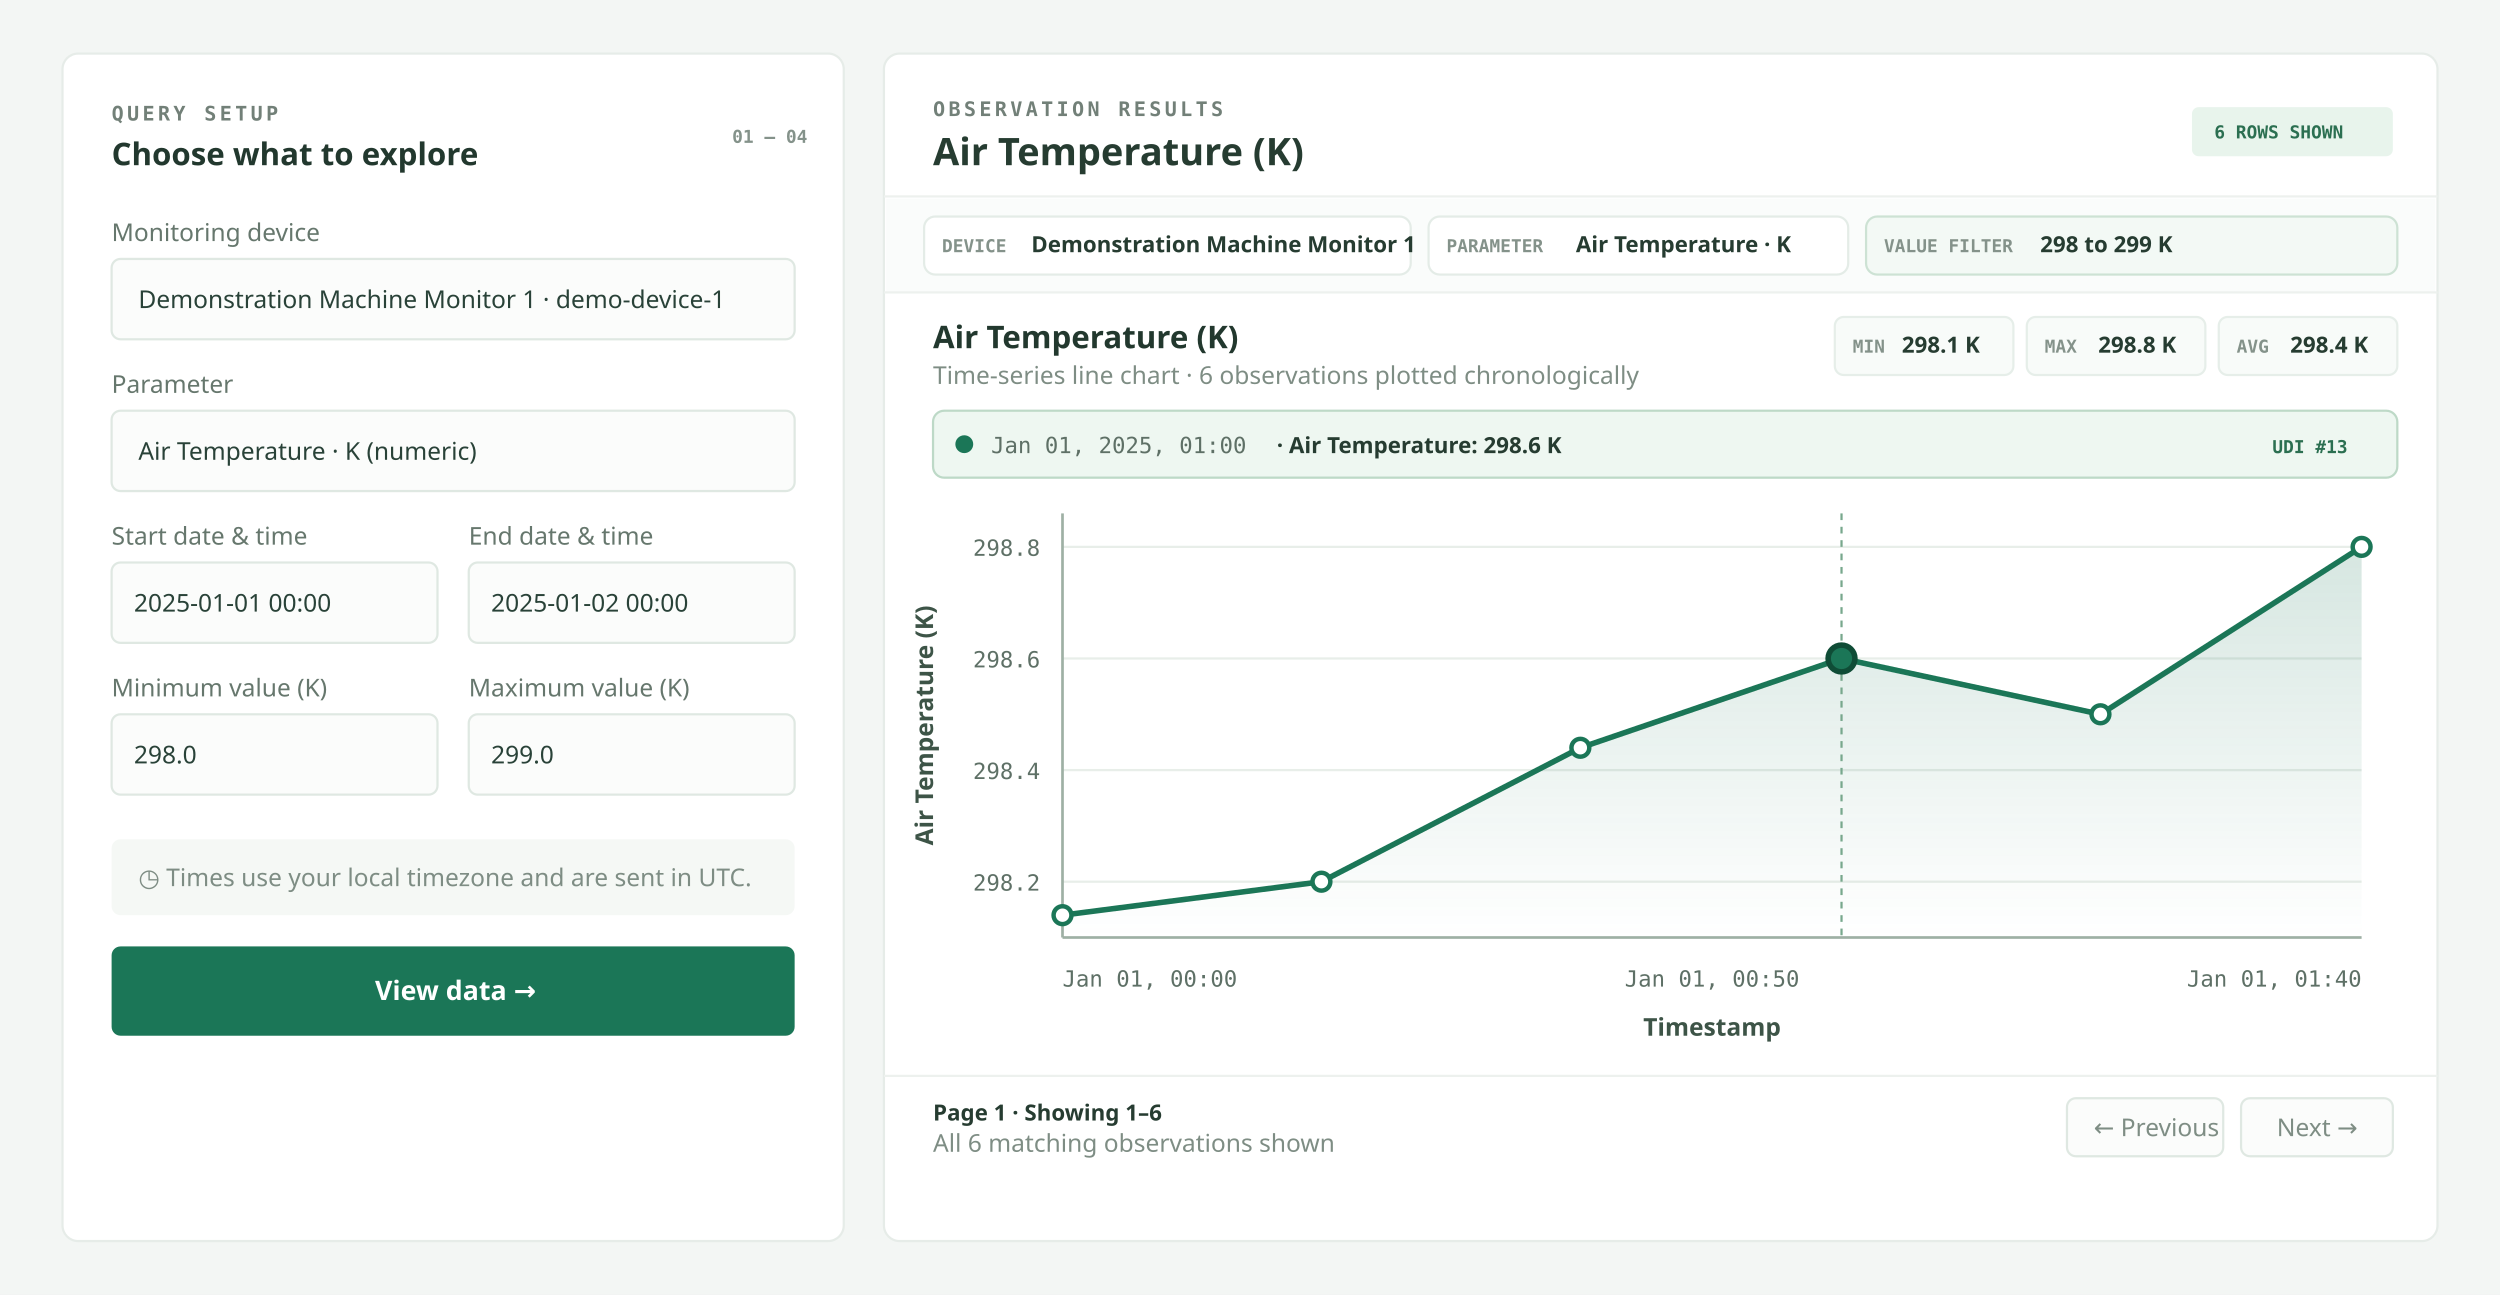
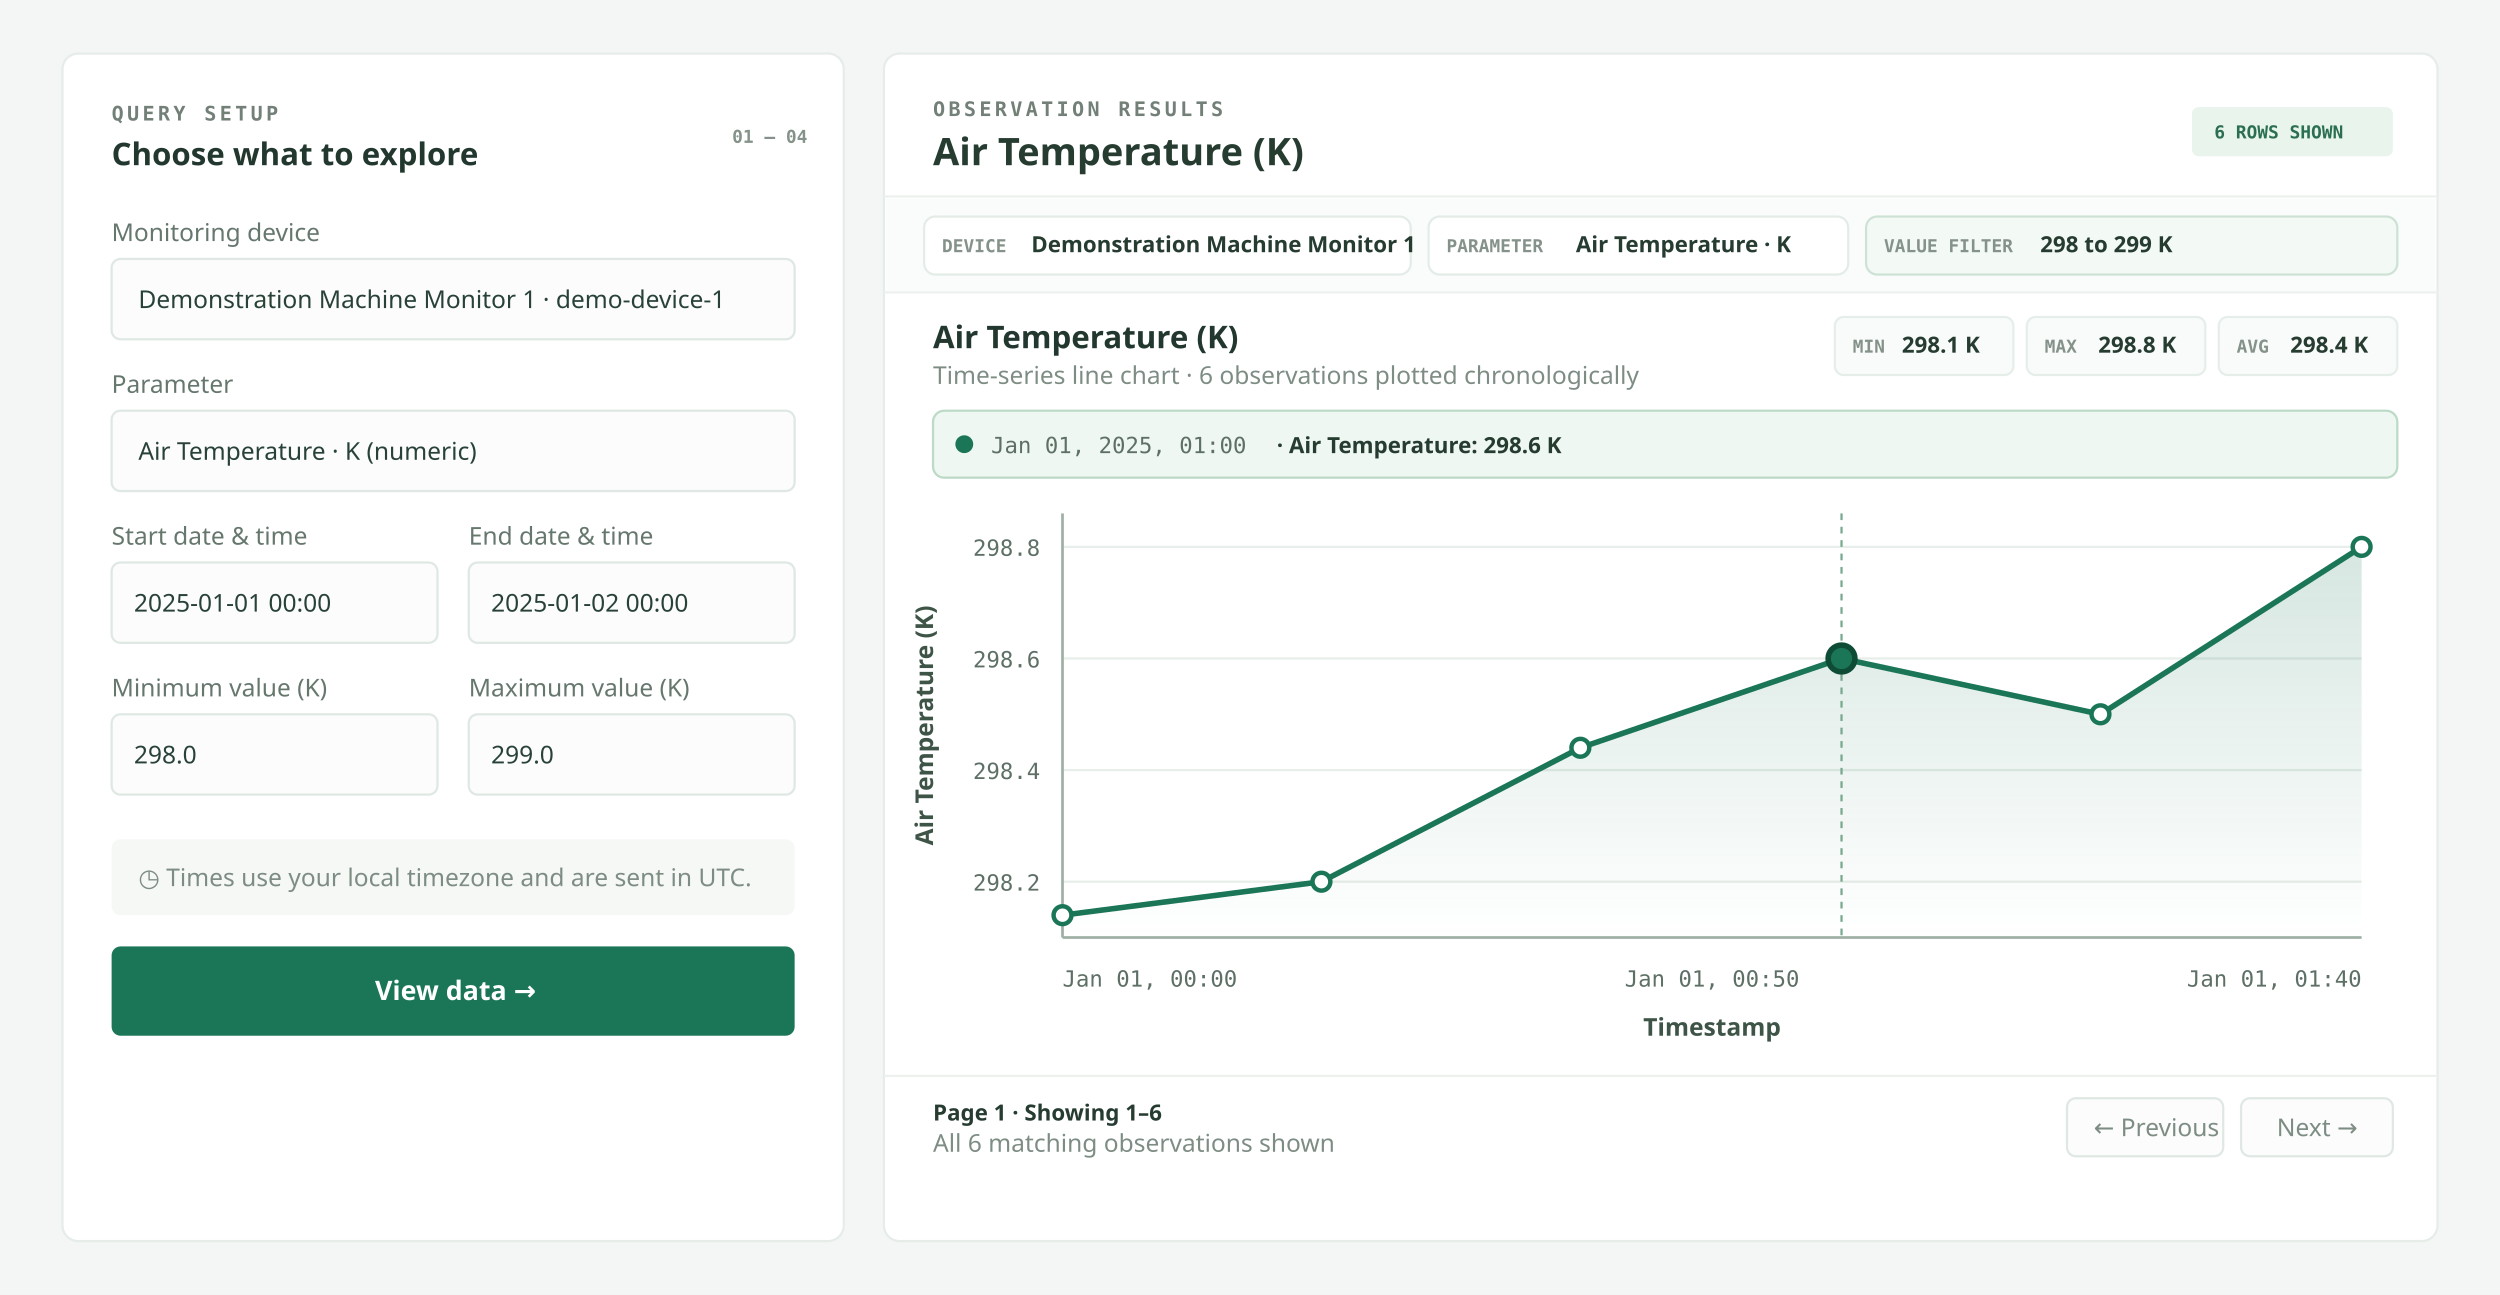
<svg xmlns="http://www.w3.org/2000/svg" viewBox="0 0 1120 580" width="1120" height="580" role="img" aria-label="Sensor Data Explorer numeric time-series line chart screenshot">
  <defs>
    <linearGradient id="chartArea" x1="0" x2="0" y1="0" y2="1">
      <stop offset="0%" stop-color="#1b7657" stop-opacity="0.18" />
      <stop offset="100%" stop-color="#1b7657" stop-opacity="0.0" />
    </linearGradient>
    <style>
      .bg { fill: #f3f6f4; }
      .card { fill: #ffffff; stroke: #e6ece8; stroke-width: 1; rx: 7px; }
      .eyebrow { fill: #728078; font: 600 9px monospace; letter-spacing: 1.5px; }
      .h2 { fill: #263c31; font: 700 17px sans-serif; }
      .h3 { fill: #22382e; font: 600 14px sans-serif; }
      .muted { fill: #7e8d84; font: 400 11px sans-serif; }
      .label { fill: #66776d; font: 500 11px sans-serif; }
      .input { fill: #fbfcfb; stroke: #dfe8e2; rx: 4px; }
      .input-text { fill: #294238; font: 400 11px sans-serif; }
      .btn { fill: #1b7657; rx: 4px; }
      .btn-text { fill: #ffffff; font: 600 12px sans-serif; }
      .chip { fill: #ffffff; stroke: #e4ece7; rx: 5px; }
      .chip-hi { fill: #f3f9f5; stroke: #cde2d4; rx: 5px; }
      .chip-k { fill: #84928a; font: 600 8px monospace; }
      .chip-v { fill: #263c31; font: 600 10px sans-serif; }
      .pill-num { fill: #e8f4ec; rx: 3px; }
      .pill-num-t { fill: #2b6f51; font: 600 8px monospace; }
      .stat-box { fill: #f8fbf9; stroke: #e6eee9; rx: 4px; }
      .tooltip-bar { fill: #eef7f1; stroke: #bdd9c7; rx: 5px; }
      .grid { stroke: #e8eee9; stroke-width: 1; }
      .axis { stroke: #9eb0a4; stroke-width: 1.2; }
      .line { fill: none; stroke: #1b7657; stroke-width: 2.5; stroke-linecap: round; stroke-linejoin: round; }
      .pt { fill: #ffffff; stroke: #1b7657; stroke-width: 2; }
      .pt-act { fill: #1b7657; stroke: #0f4c36; stroke-width: 2.5; }
      .tick { fill: #5e7066; font: 500 10px monospace; }
      .axis-title { fill: #3d5447; font: 600 11px sans-serif; }
    </style>
  </defs>
  <rect width="1120" height="580" class="bg" />
  <rect x="28" y="24" width="350" height="532" class="card" />
  <text x="50" y="54" class="eyebrow">QUERY SETUP</text>
  <text x="50" y="74" class="h3">Choose what to explore</text>
  <text x="328" y="64" class="chip-k">01 — 04</text>
  <text x="50" y="108" class="label">Monitoring device</text>
  <rect x="50" y="116" width="306" height="36" class="input" />
  <text x="62" y="138" class="input-text">Demonstration Machine Monitor 1 · demo-device-1</text>
  <text x="50" y="176" class="label">Parameter</text>
  <rect x="50" y="184" width="306" height="36" class="input" />
  <text x="62" y="206" class="input-text">Air Temperature · K (numeric)</text>
  <text x="50" y="244" class="label">Start date &amp; time</text>
  <rect x="50" y="252" width="146" height="36" class="input" />
  <text x="60" y="274" class="input-text">2025-01-01 00:00</text>
  <text x="210" y="244" class="label">End date &amp; time</text>
  <rect x="210" y="252" width="146" height="36" class="input" />
  <text x="220" y="274" class="input-text">2025-01-02 00:00</text>
  <text x="50" y="312" class="label">Minimum value (K)</text>
  <rect x="50" y="320" width="146" height="36" class="input" />
  <text x="60" y="342" class="input-text">298.0</text>
  <text x="210" y="312" class="label">Maximum value (K)</text>
  <rect x="210" y="320" width="146" height="36" class="input" />
  <text x="220" y="342" class="input-text">299.0</text>
  <rect x="50" y="376" width="306" height="34" fill="#f5f8f5" rx="4" />
  <text x="62" y="397" class="muted">◷ Times use your local timezone and are sent in UTC.</text>
  <rect x="50" y="424" width="306" height="40" class="btn" />
  <text x="168" y="448" class="btn-text">View data →</text>
  <rect x="396" y="24" width="696" height="532" class="card" />
  <text x="418" y="52" class="eyebrow">OBSERVATION RESULTS</text>
  <text x="418" y="74" class="h2">Air Temperature (K)</text>
  <rect x="982" y="48" width="90" height="22" class="pill-num" />
  <text x="992" y="62" class="pill-num-t">6 ROWS SHOWN</text>
  <line x1="396" y1="88" x2="1092" y2="88" stroke="#edf1ee" />
  <rect x="397" y="89" width="694" height="42" fill="#fafcfb" />
  <rect x="414" y="97" width="218" height="26" class="chip" />
  <text x="422" y="113" class="chip-k">DEVICE</text>
  <text x="462" y="113" class="chip-v">Demonstration Machine Monitor 1</text>
  <rect x="640" y="97" width="188" height="26" class="chip" />
  <text x="648" y="113" class="chip-k">PARAMETER</text>
  <text x="706" y="113" class="chip-v">Air Temperature · K</text>
  <rect x="836" y="97" width="238" height="26" class="chip-hi" />
  <text x="844" y="113" class="chip-k">VALUE FILTER</text>
  <text x="914" y="113" class="chip-v">298 to 299 K</text>
  <line x1="396" y1="131" x2="1092" y2="131" stroke="#edf1ee" />
  <text x="418" y="156" class="h3">Air Temperature (K)</text>
  <text x="418" y="172" class="muted">Time-series line chart · 6 observations plotted chronologically</text>
  <rect x="822" y="142" width="80" height="26" class="stat-box" />
  <text x="830" y="158" class="chip-k">MIN</text>
  <text x="852" y="158" class="chip-v">298.1 K</text>
  <rect x="908" y="142" width="80" height="26" class="stat-box" />
  <text x="916" y="158" class="chip-k">MAX</text>
  <text x="940" y="158" class="chip-v">298.8 K</text>
  <rect x="994" y="142" width="80" height="26" class="stat-box" />
  <text x="1002" y="158" class="chip-k">AVG</text>
  <text x="1026" y="158" class="chip-v">298.4 K</text>
  <rect x="418" y="184" width="656" height="30" class="tooltip-bar" />
  <circle cx="432" cy="199" r="4" fill="#1b7657" />
  <text x="444" y="203" class="tick">Jan 01, 2025, 01:00</text>
  <text x="572" y="203" class="chip-v">·  Air Temperature: 298.6 K</text>
-   <text x="1018" y="203" class="pill-num-t">UDI #13</text>
  <line x1="476" y1="245" x2="1058" y2="245" class="grid" />
  <text x="466" y="249" text-anchor="end" class="tick">298.8</text>
  <line x1="476" y1="295" x2="1058" y2="295" class="grid" />
  <text x="466" y="299" text-anchor="end" class="tick">298.6</text>
  <line x1="476" y1="345" x2="1058" y2="345" class="grid" />
  <text x="466" y="349" text-anchor="end" class="tick">298.4</text>
  <line x1="476" y1="395" x2="1058" y2="395" class="grid" />
  <text x="466" y="399" text-anchor="end" class="tick">298.2</text>
  <line x1="476" y1="230" x2="476" y2="420" class="axis" />
  <line x1="476" y1="420" x2="1058" y2="420" class="axis" />
  <path d="M 476 410 L 592 395 L 708 335 L 825 295 L 941 320 L 1058 245 L 1058 420 L 476 420 Z" fill="url(#chartArea)" />
  <path d="M 476 410 L 592 395 L 708 335 L 825 295 L 941 320 L 1058 245" class="line" />
  <line x1="825" y1="230" x2="825" y2="420" stroke="#78a88d" stroke-dasharray="3 3" />
  <circle cx="476" cy="410" r="4" class="pt" />
  <circle cx="592" cy="395" r="4" class="pt" />
  <circle cx="708" cy="335" r="4" class="pt" />
  <circle cx="825" cy="295" r="6" class="pt-act" />
  <circle cx="941" cy="320" r="4" class="pt" />
  <circle cx="1058" cy="245" r="4" class="pt" />
  <text x="476" y="442" text-anchor="start" class="tick">Jan 01, 00:00</text>
  <text x="767" y="442" text-anchor="middle" class="tick">Jan 01, 00:50</text>
  <text x="1058" y="442" text-anchor="end" class="tick">Jan 01, 01:40</text>
  <text x="767" y="464" text-anchor="middle" class="axis-title">Timestamp</text>
  <text transform="translate(418 325) rotate(-90)" text-anchor="middle" class="axis-title">Air Temperature (K)</text>
  <line x1="396" y1="482" x2="1092" y2="482" stroke="#edf1ee" />
  <text x="418" y="502" class="chip-v">Page 1 · Showing 1–6</text>
  <text x="418" y="516" class="muted">All 6 matching observations shown</text>
  <rect x="926" y="492" width="70" height="26" class="input" />
  <text x="938" y="509" class="muted">← Previous</text>
  <rect x="1004" y="492" width="68" height="26" class="input" />
  <text x="1020" y="509" class="muted">Next →</text>
</svg>
